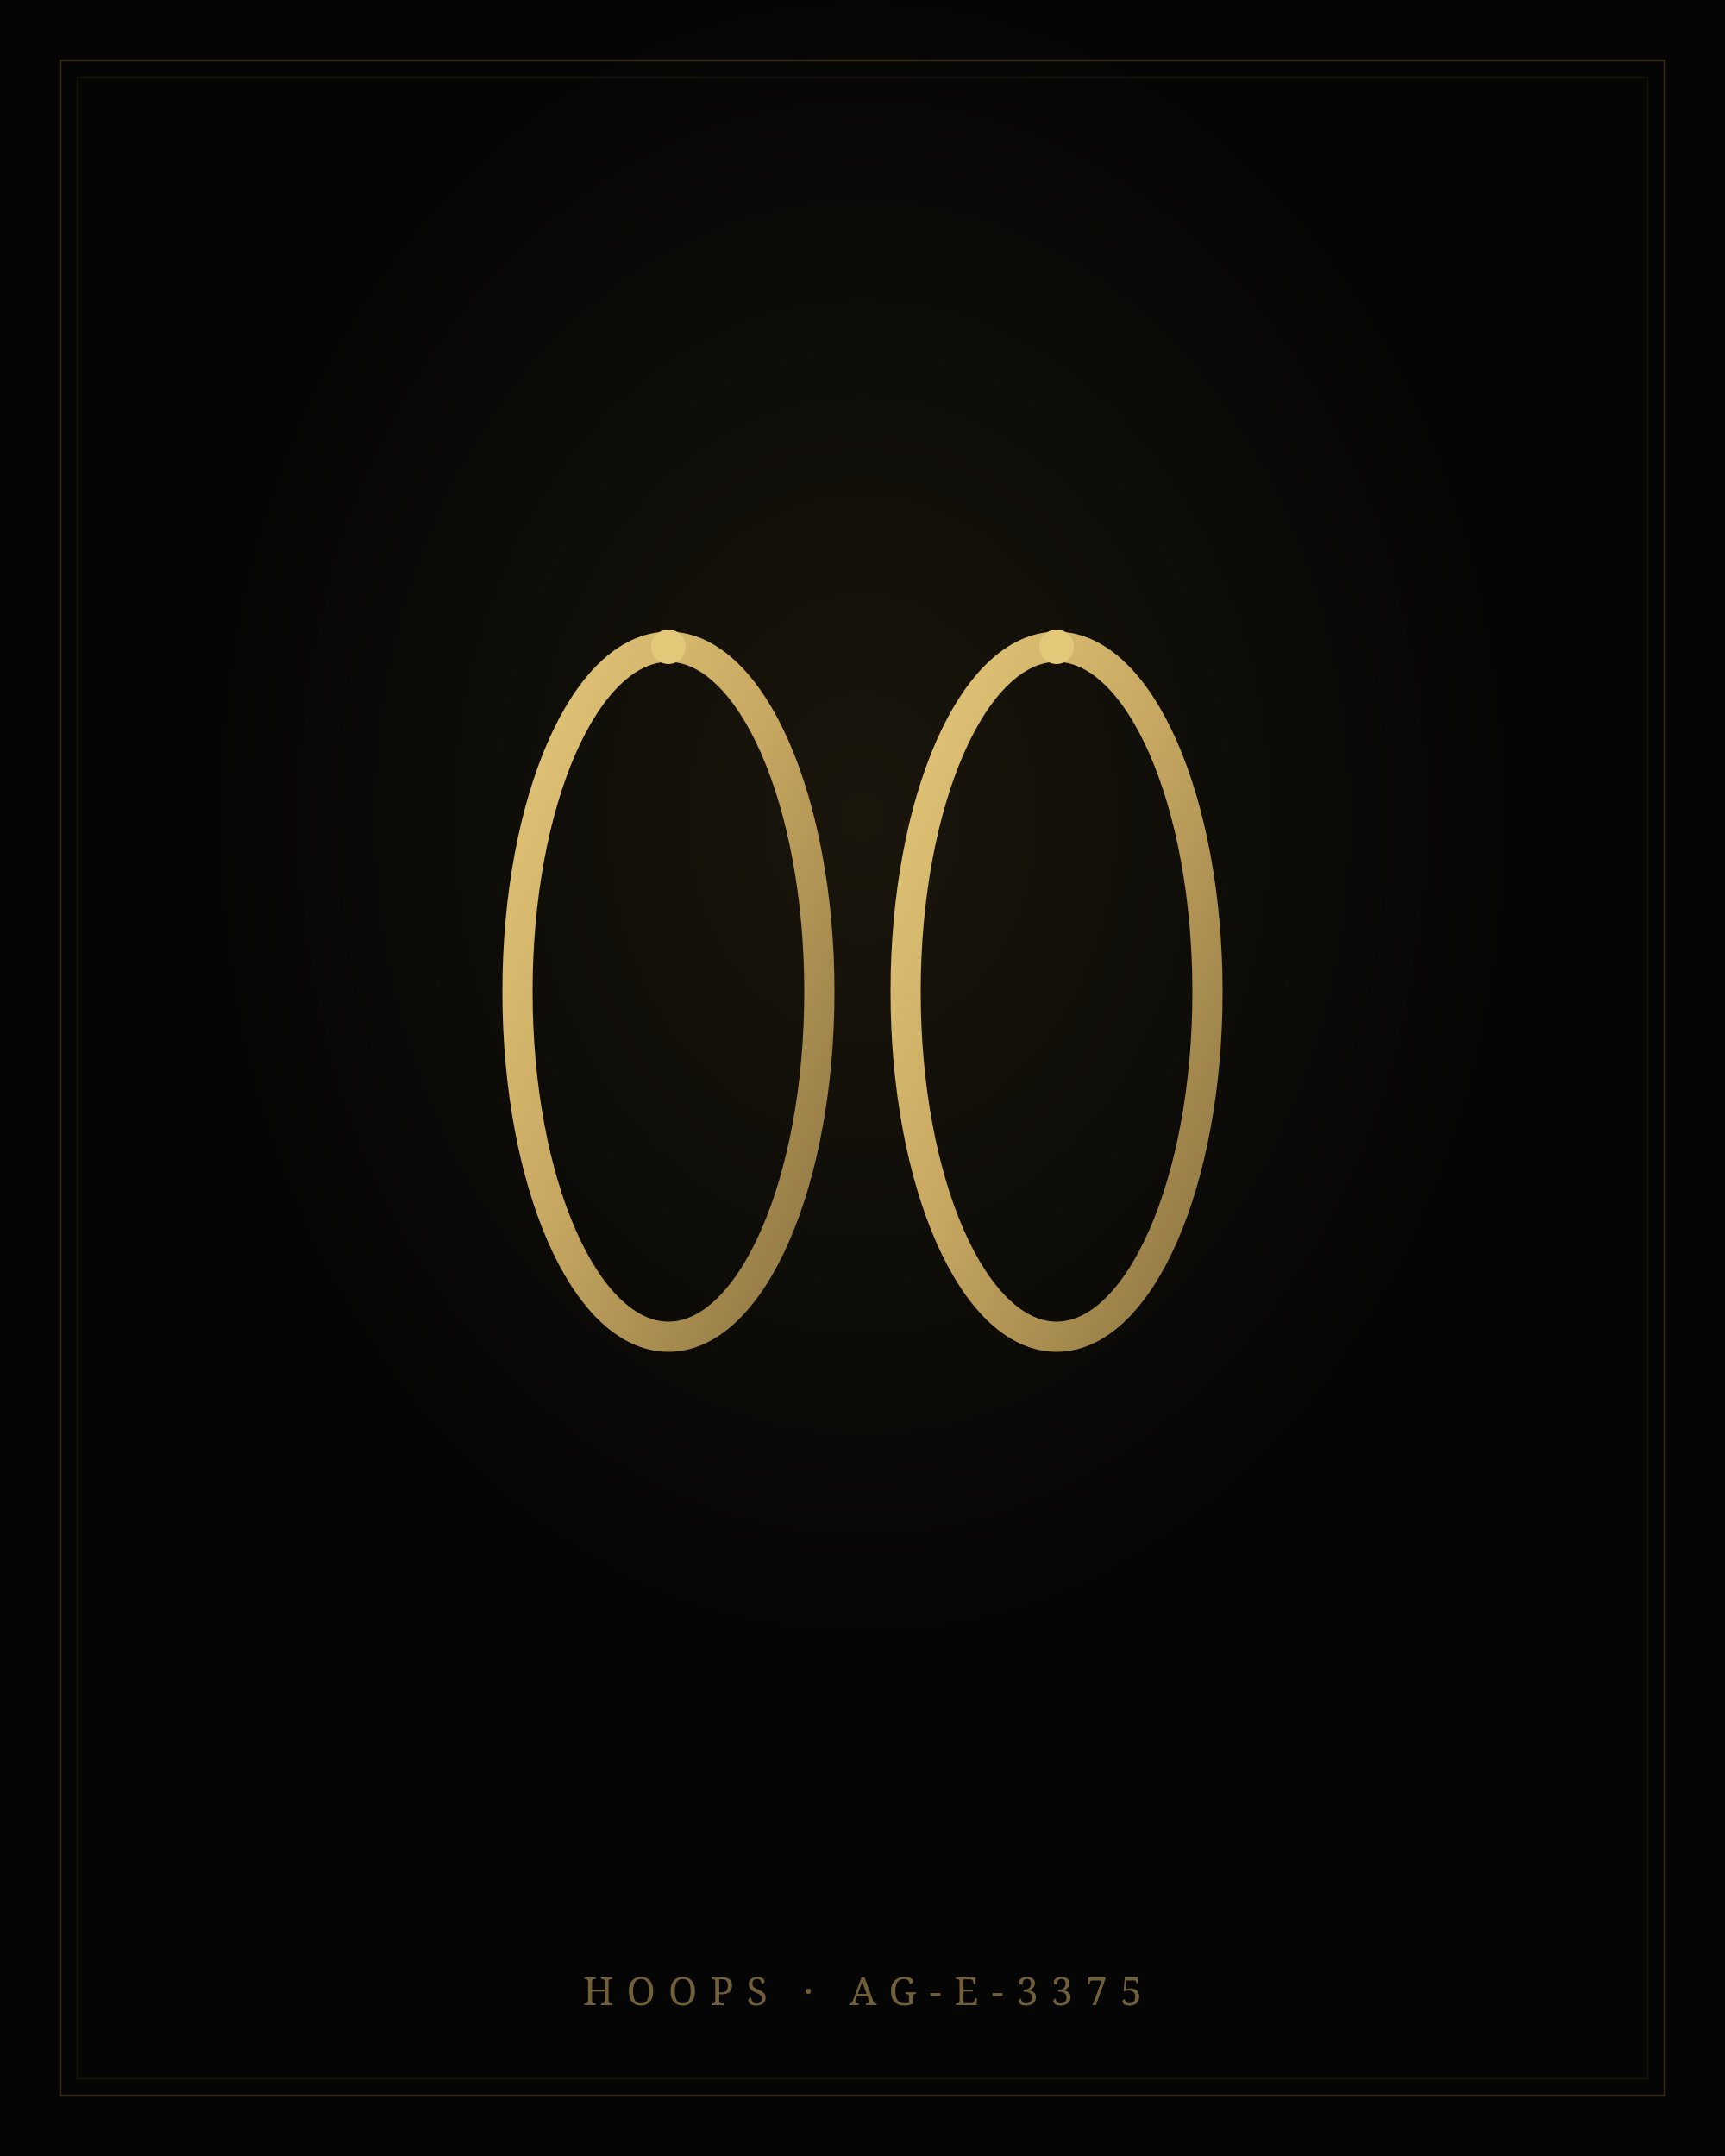
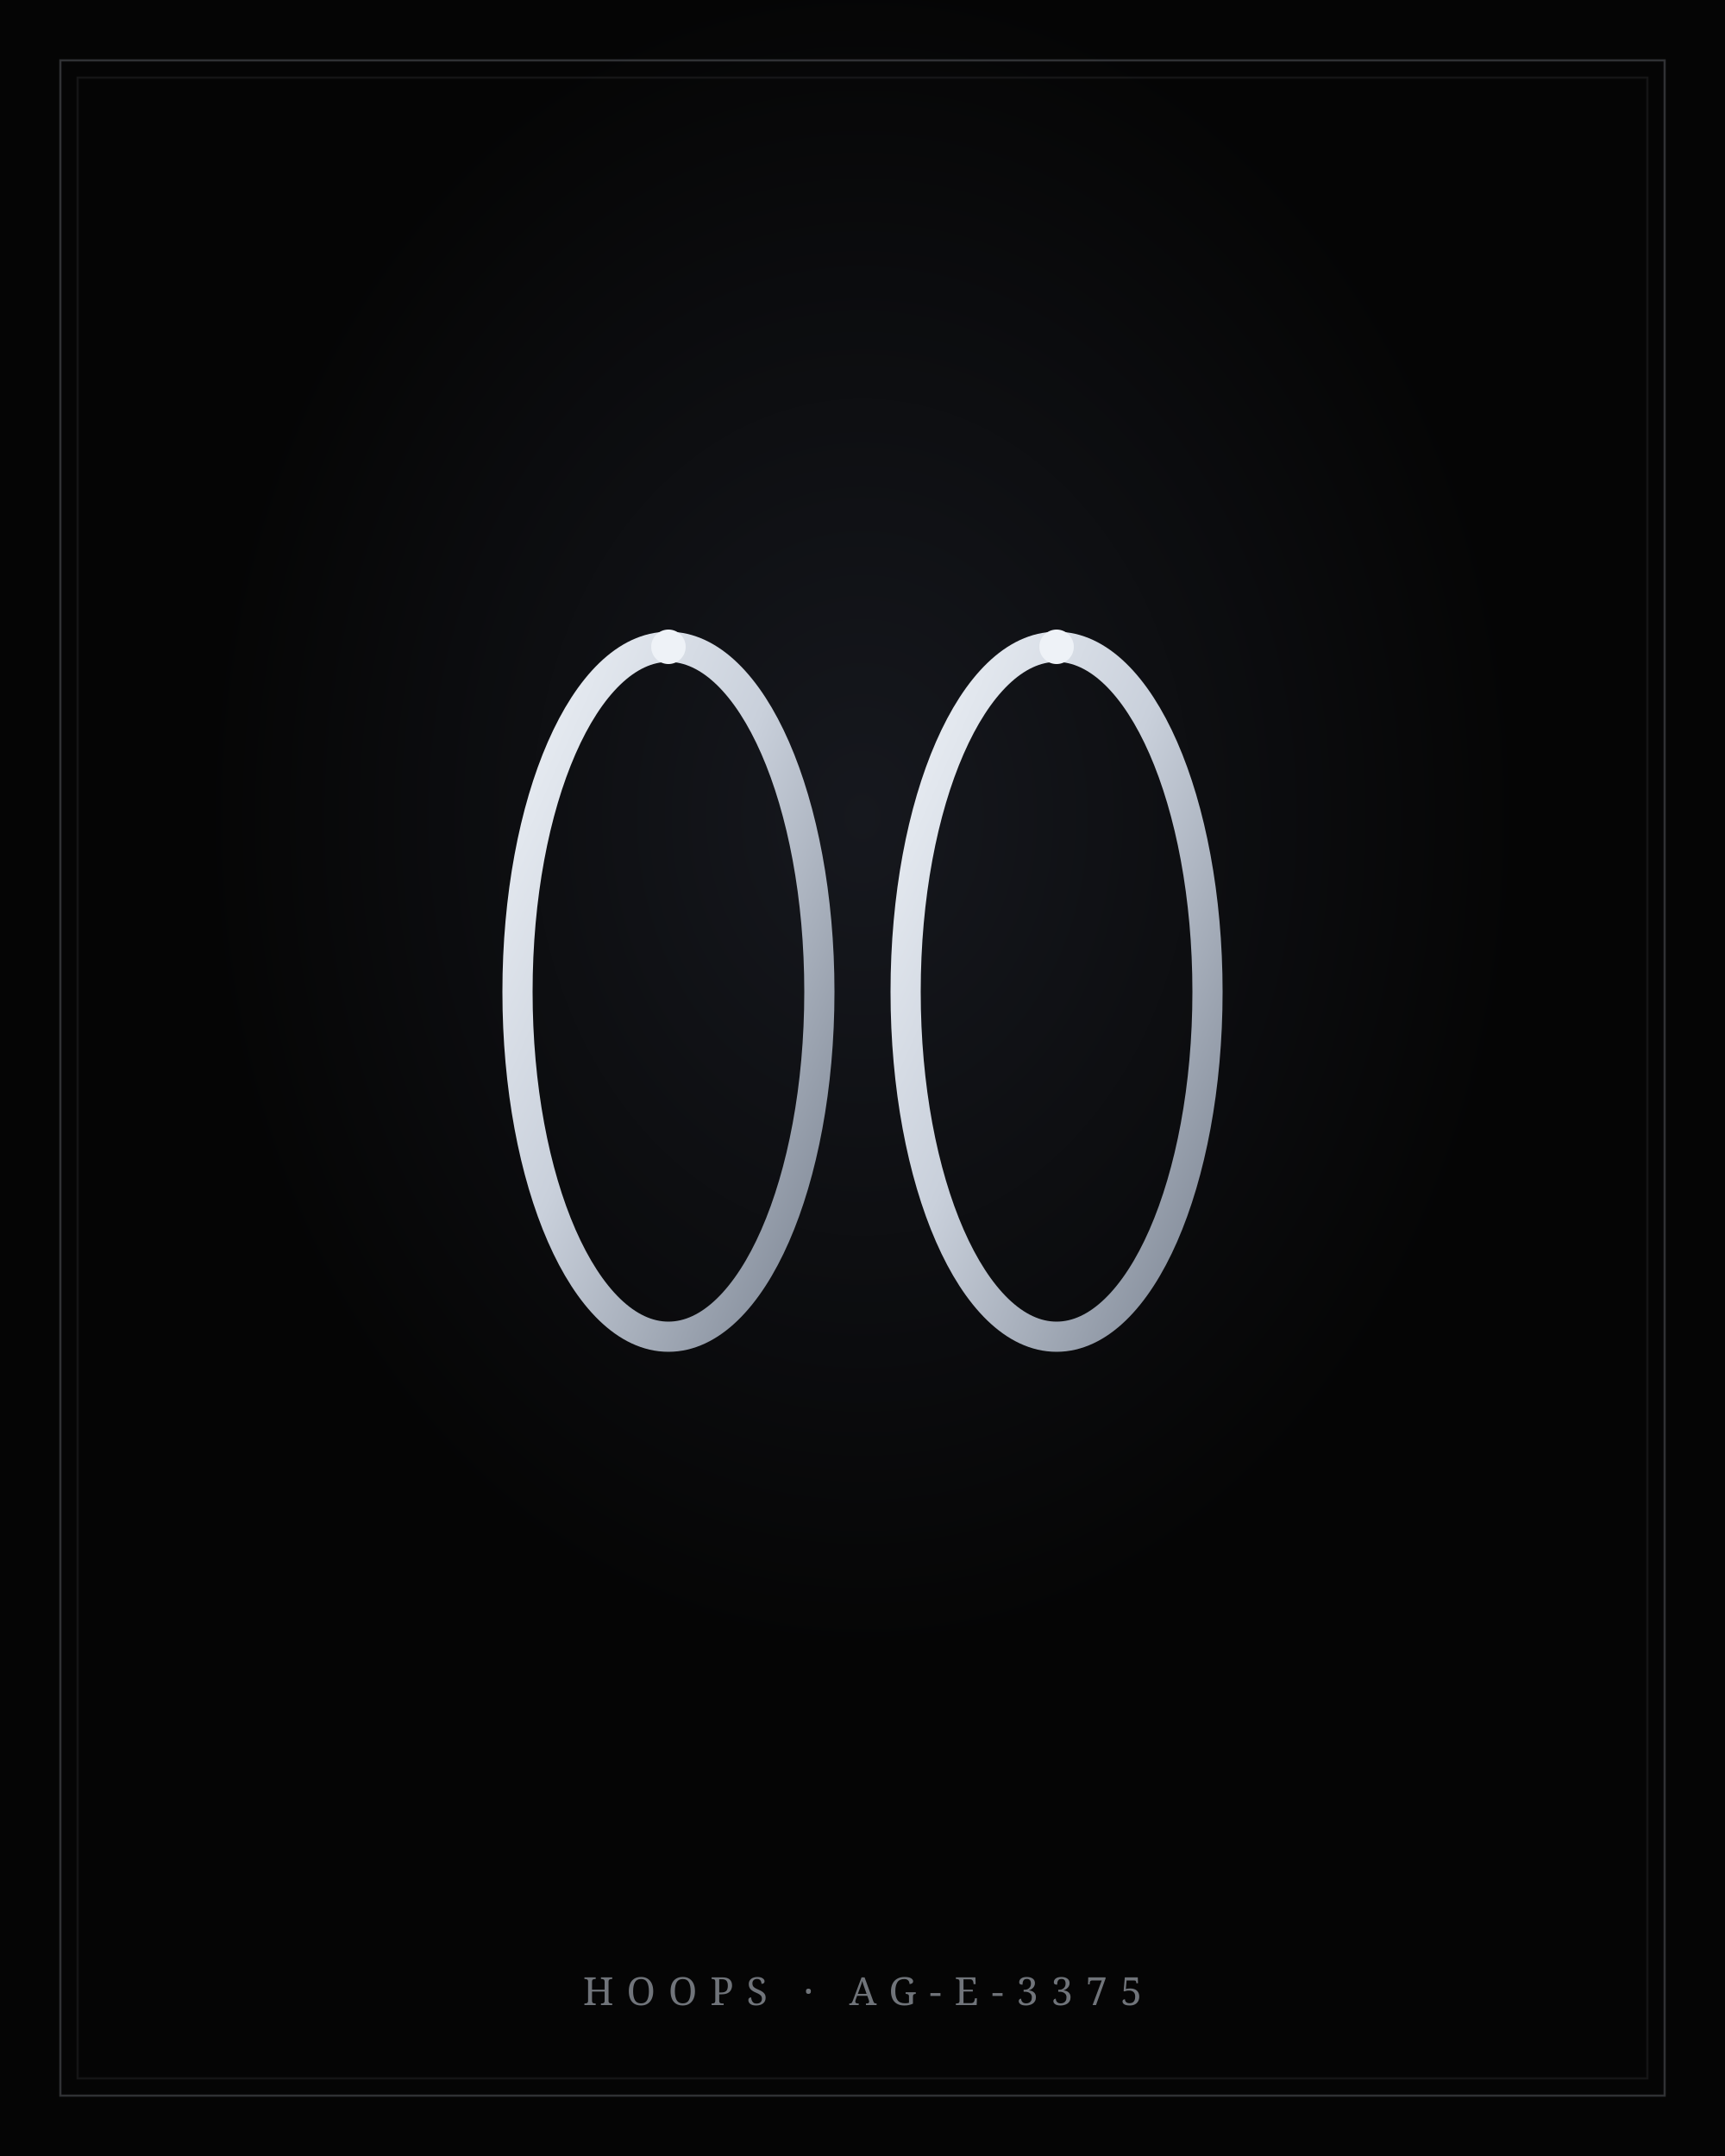
<svg xmlns="http://www.w3.org/2000/svg" viewBox="0 0 800 1000" role="img" aria-label="HOOPS  ·  AG-E-3375">
  <rect width="800" height="1000" fill="#050505" />
  <defs>
    <radialGradient id="g" cx="50%" cy="38%" r="55%">
-       <stop offset="0%" stop-color="#1a160c" />
+       <stop offset="0%" stop-color="#16181e" />
      <stop offset="70%" stop-color="#050505" />
    </radialGradient>
-     <linearGradient id="gold" x1="0" y1="0" x2="1" y2="1">
-       <stop offset="0%" stop-color="#e4c87a" />
-       <stop offset="45%" stop-color="#c9a962" />
-       <stop offset="100%" stop-color="#8a7340" />
+     <linearGradient id="silver" x1="0" y1="0" x2="1" y2="1">
+       <stop offset="0%" stop-color="#eef2f7" />
+       <stop offset="45%" stop-color="#c9d0db" />
+       <stop offset="100%" stop-color="#7b8492" />
    </linearGradient>
    <filter id="soft">
      <feGaussianBlur stdDeviation="0.6" />
    </filter>
  </defs>
  <rect width="800" height="1000" fill="url(#g)" />
-   <rect x="28" y="28" width="744" height="944" fill="none" stroke="#c9a962" stroke-opacity="0.22" />
-   <rect x="36" y="36" width="728" height="928" fill="none" stroke="#c9a962" stroke-opacity="0.08" />
-   <ellipse cx="310" cy="460" rx="70" ry="160" fill="none" stroke="url(#gold)" stroke-width="14" />
-   <ellipse cx="490" cy="460" rx="70" ry="160" fill="none" stroke="url(#gold)" stroke-width="14" />
-   <circle cx="310" cy="300" r="8" fill="#e4c87a" />
-   <circle cx="490" cy="300" r="8" fill="#e4c87a" />
-   <text x="400" y="930" text-anchor="middle" fill="#c9a962" fill-opacity="0.55" font-family="Georgia, serif" font-size="18" letter-spacing="6">HOOPS  ·  AG-E-3375</text>
+   <rect x="28" y="28" width="744" height="944" fill="none" stroke="#c9d0db" stroke-opacity="0.22" />
+   <rect x="36" y="36" width="728" height="928" fill="none" stroke="#c9d0db" stroke-opacity="0.08" />
+   <ellipse cx="310" cy="460" rx="70" ry="160" fill="none" stroke="url(#silver)" stroke-width="14" />
+   <ellipse cx="490" cy="460" rx="70" ry="160" fill="none" stroke="url(#silver)" stroke-width="14" />
+   <circle cx="310" cy="300" r="8" fill="#eef2f7" />
+   <circle cx="490" cy="300" r="8" fill="#eef2f7" />
+   <text x="400" y="930" text-anchor="middle" fill="#c9d0db" fill-opacity="0.55" font-family="Georgia, serif" font-size="18" letter-spacing="6">HOOPS  ·  AG-E-3375</text>
</svg>
